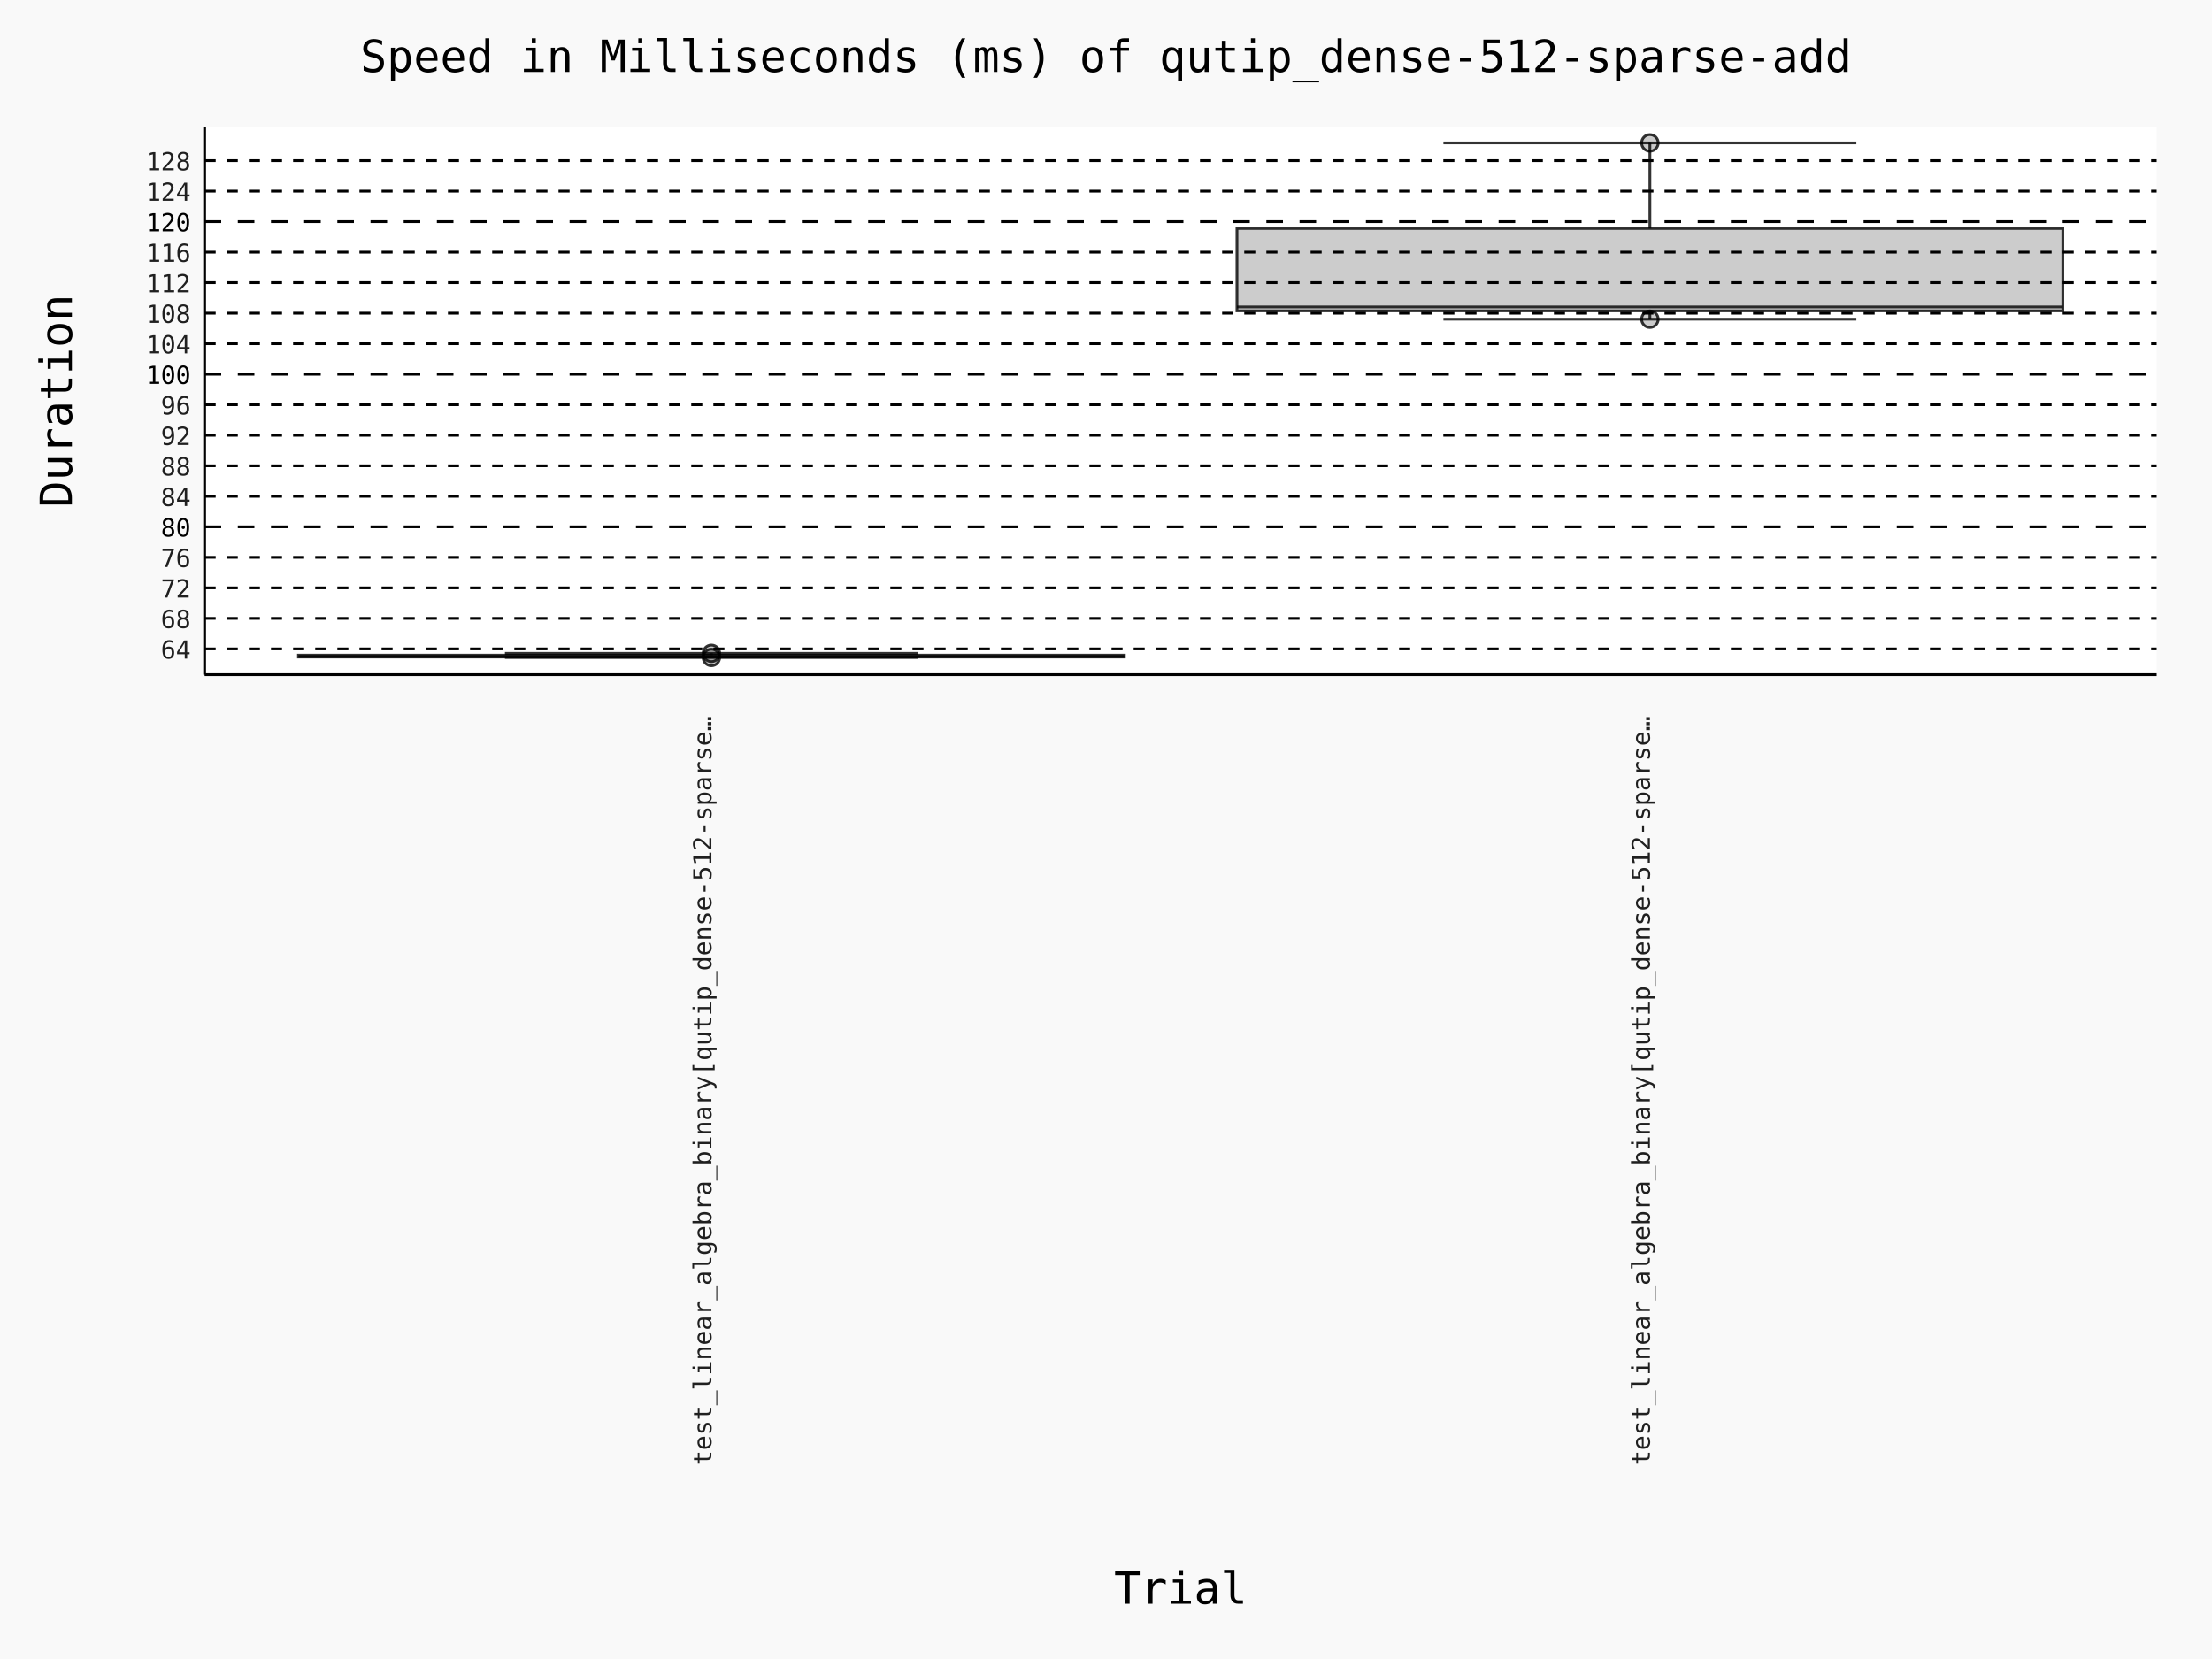
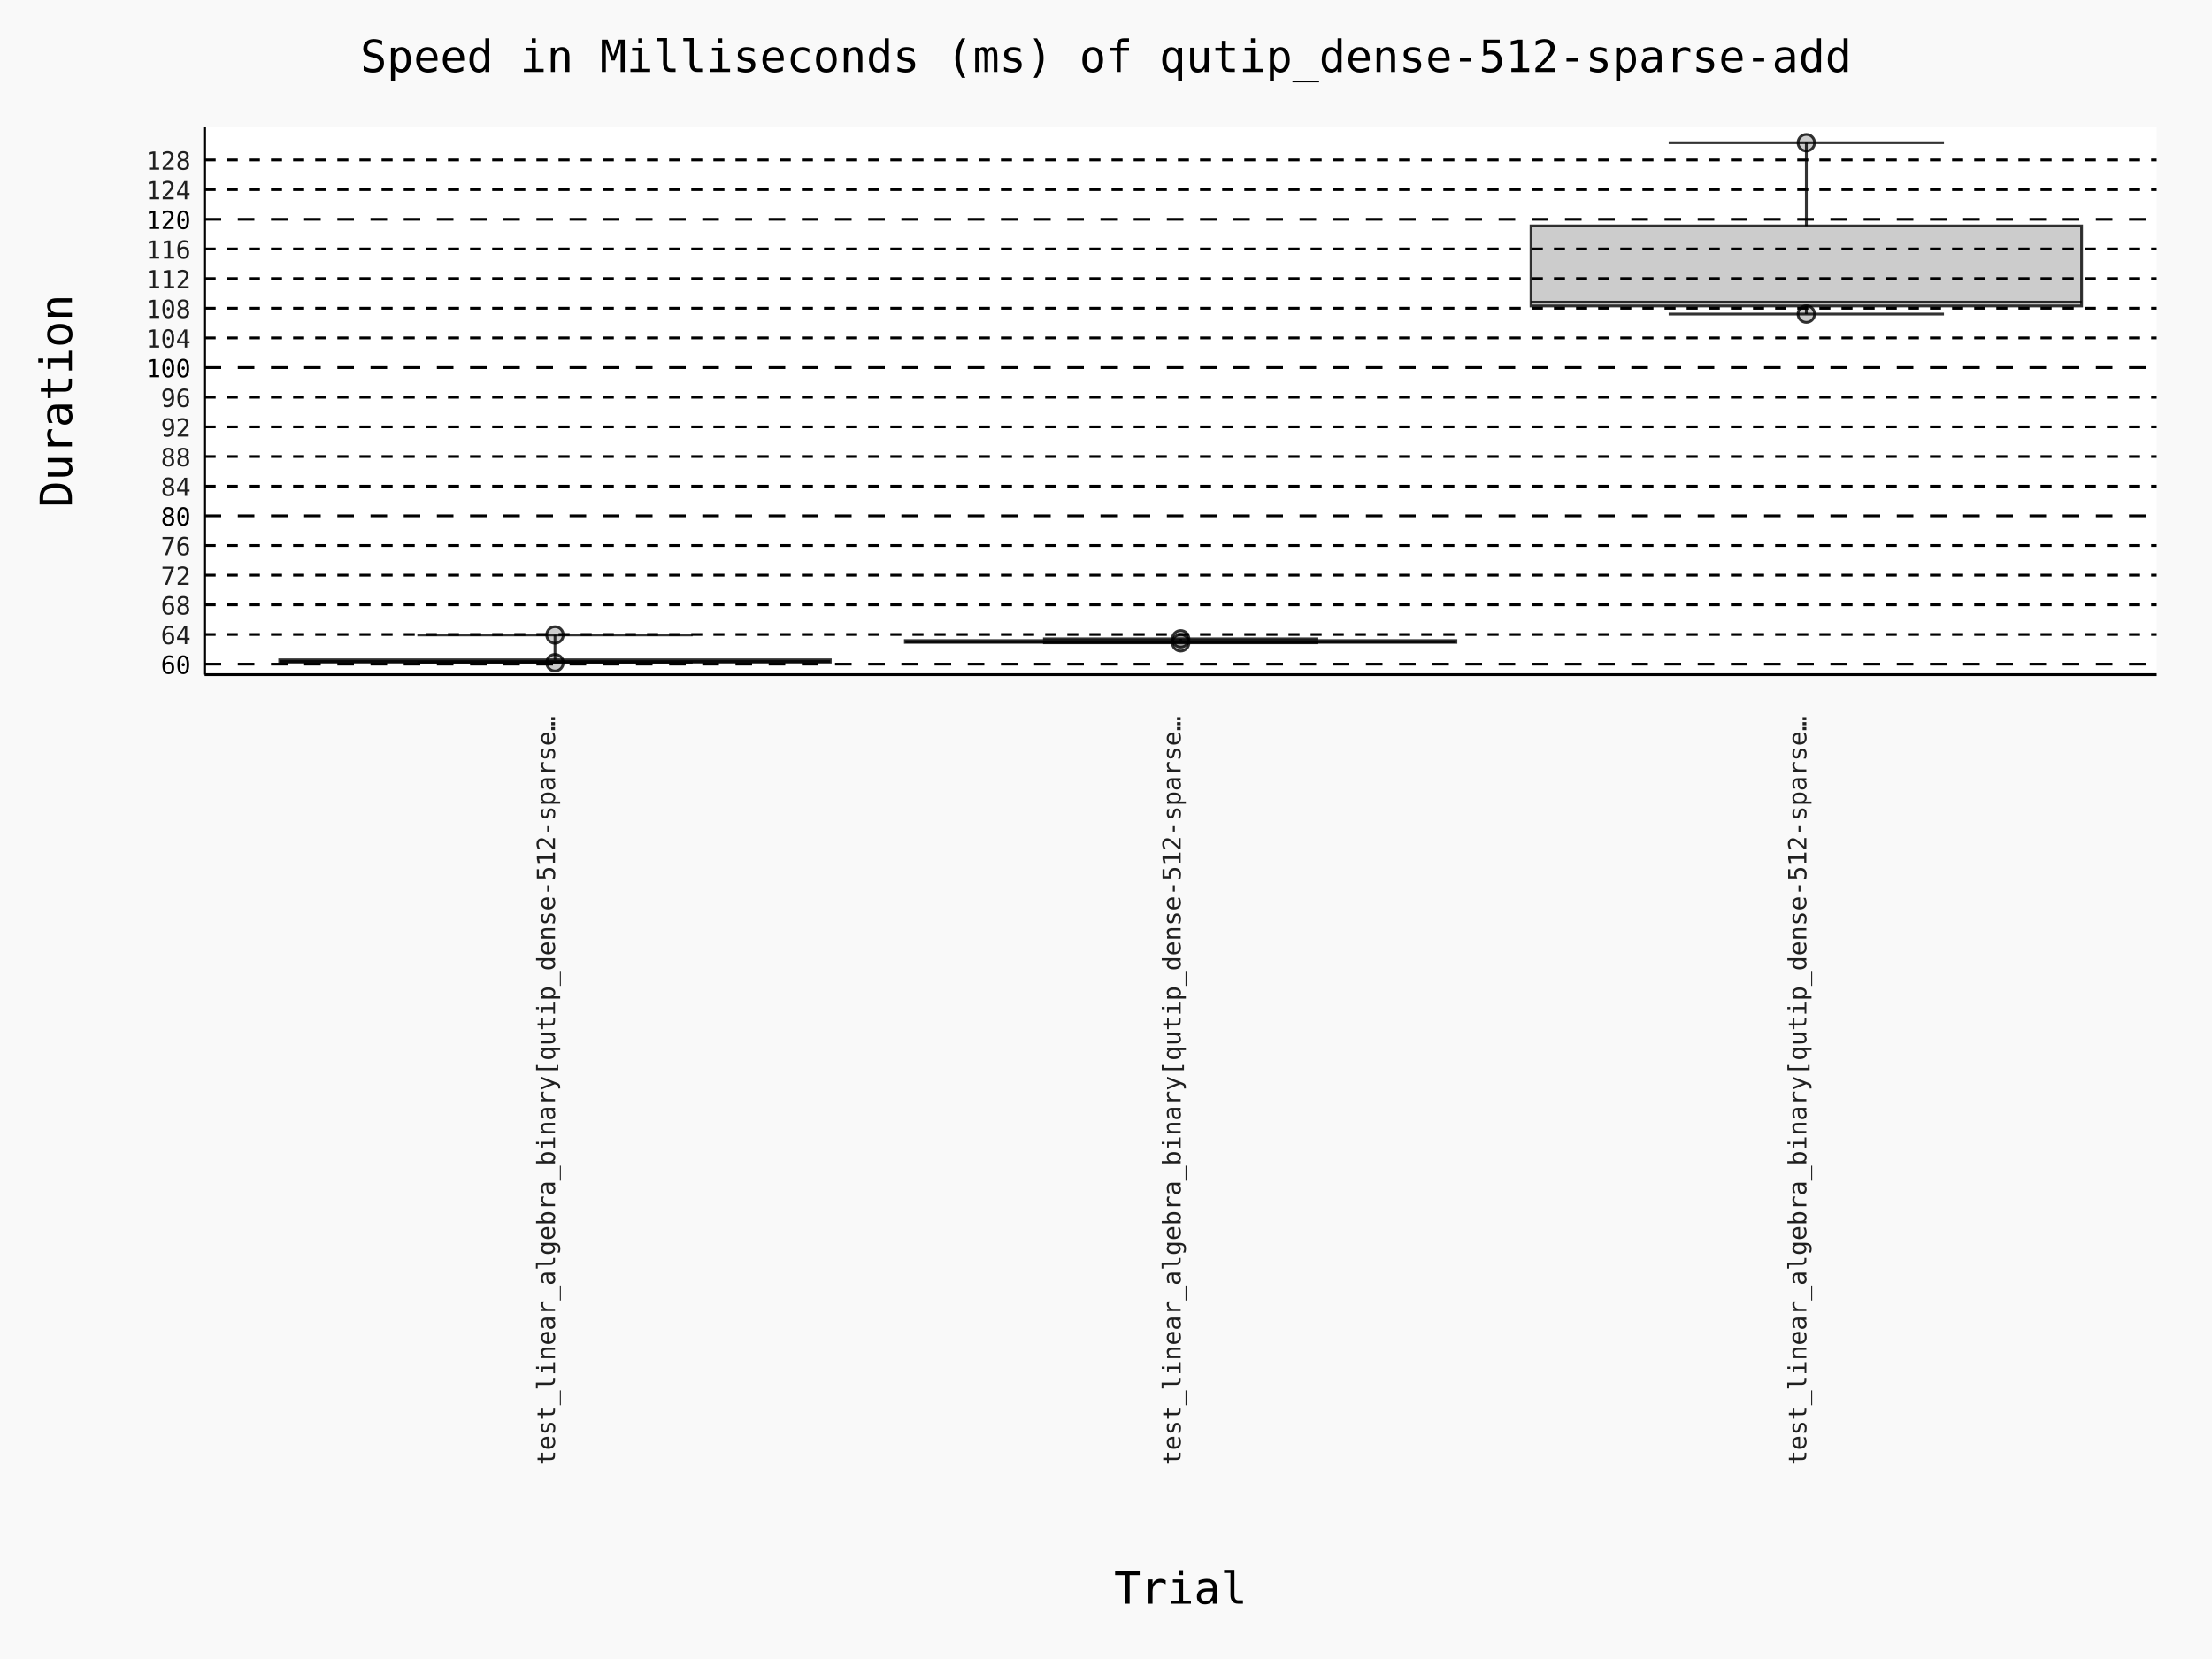
- <svg xmlns="http://www.w3.org/2000/svg" id="chart-8962640c-6987-4cbd-9912-9fb5efed1b99" class="pygal-chart" viewBox="0 0 800 600">
+ <svg xmlns="http://www.w3.org/2000/svg" id="chart-d96c4008-f3fc-416b-b0cc-15b783c26e5d" class="pygal-chart" viewBox="0 0 800 600">
  <defs>
-     <style type="text/css">#chart-8962640c-6987-4cbd-9912-9fb5efed1b99{-webkit-user-select:none;-webkit-font-smoothing:antialiased;font-family:Consolas,"Deja Vu Sans Mono","Bitstream Vera Sans Mono","Courier New",monospace}#chart-8962640c-6987-4cbd-9912-9fb5efed1b99 .title{font-family:Consolas,"Deja Vu Sans Mono","Bitstream Vera Sans Mono","Courier New",monospace;font-size:16px}#chart-8962640c-6987-4cbd-9912-9fb5efed1b99 .legends .legend text{font-family:Consolas,"Deja Vu Sans Mono","Bitstream Vera Sans Mono","Courier New",monospace;font-size:14px}#chart-8962640c-6987-4cbd-9912-9fb5efed1b99 .axis text{font-family:Consolas,"Deja Vu Sans Mono","Bitstream Vera Sans Mono","Courier New",monospace;font-size:10px}#chart-8962640c-6987-4cbd-9912-9fb5efed1b99 .axis text.major{font-family:Consolas,"Deja Vu Sans Mono","Bitstream Vera Sans Mono","Courier New",monospace;font-size:10px}#chart-8962640c-6987-4cbd-9912-9fb5efed1b99 .text-overlay text.value{font-family:Consolas,"Deja Vu Sans Mono","Bitstream Vera Sans Mono","Courier New",monospace;font-size:16px}#chart-8962640c-6987-4cbd-9912-9fb5efed1b99 .text-overlay text.label{font-family:Consolas,"Deja Vu Sans Mono","Bitstream Vera Sans Mono","Courier New",monospace;font-size:10px}#chart-8962640c-6987-4cbd-9912-9fb5efed1b99 .tooltip{font-family:Consolas,"Deja Vu Sans Mono","Bitstream Vera Sans Mono","Courier New",monospace;font-size:14px}#chart-8962640c-6987-4cbd-9912-9fb5efed1b99 text.no_data{font-family:Consolas,"Deja Vu Sans Mono","Bitstream Vera Sans Mono","Courier New",monospace;font-size:64px}
- #chart-8962640c-6987-4cbd-9912-9fb5efed1b99{background-color:rgba(249,249,249,1)}#chart-8962640c-6987-4cbd-9912-9fb5efed1b99 path,#chart-8962640c-6987-4cbd-9912-9fb5efed1b99 line,#chart-8962640c-6987-4cbd-9912-9fb5efed1b99 rect,#chart-8962640c-6987-4cbd-9912-9fb5efed1b99 circle{-webkit-transition:150ms;-moz-transition:150ms;transition:150ms}#chart-8962640c-6987-4cbd-9912-9fb5efed1b99 .graph &gt; .background{fill:rgba(249,249,249,1)}#chart-8962640c-6987-4cbd-9912-9fb5efed1b99 .plot &gt; .background{fill:rgba(255,255,255,1)}#chart-8962640c-6987-4cbd-9912-9fb5efed1b99 .graph{fill:rgba(0,0,0,.87)}#chart-8962640c-6987-4cbd-9912-9fb5efed1b99 text.no_data{fill:rgba(0,0,0,1)}#chart-8962640c-6987-4cbd-9912-9fb5efed1b99 .title{fill:rgba(0,0,0,1)}#chart-8962640c-6987-4cbd-9912-9fb5efed1b99 .legends .legend text{fill:rgba(0,0,0,.87)}#chart-8962640c-6987-4cbd-9912-9fb5efed1b99 .legends .legend:hover text{fill:rgba(0,0,0,1)}#chart-8962640c-6987-4cbd-9912-9fb5efed1b99 .axis .line{stroke:rgba(0,0,0,1)}#chart-8962640c-6987-4cbd-9912-9fb5efed1b99 .axis .guide.line{stroke:rgba(0,0,0,.54)}#chart-8962640c-6987-4cbd-9912-9fb5efed1b99 .axis .major.line{stroke:rgba(0,0,0,.87)}#chart-8962640c-6987-4cbd-9912-9fb5efed1b99 .axis text.major{fill:rgba(0,0,0,1)}#chart-8962640c-6987-4cbd-9912-9fb5efed1b99 .axis.y .guides:hover .guide.line,#chart-8962640c-6987-4cbd-9912-9fb5efed1b99 .line-graph .axis.x .guides:hover .guide.line,#chart-8962640c-6987-4cbd-9912-9fb5efed1b99 .stackedline-graph .axis.x .guides:hover .guide.line,#chart-8962640c-6987-4cbd-9912-9fb5efed1b99 .xy-graph .axis.x .guides:hover .guide.line{stroke:rgba(0,0,0,1)}#chart-8962640c-6987-4cbd-9912-9fb5efed1b99 .axis .guides:hover text{fill:rgba(0,0,0,1)}#chart-8962640c-6987-4cbd-9912-9fb5efed1b99 .reactive{fill-opacity:.7;stroke-opacity:.8;stroke-width:1}#chart-8962640c-6987-4cbd-9912-9fb5efed1b99 .ci{stroke:rgba(0,0,0,.87)}#chart-8962640c-6987-4cbd-9912-9fb5efed1b99 .reactive.active,#chart-8962640c-6987-4cbd-9912-9fb5efed1b99 .active .reactive{fill-opacity:.8;stroke-opacity:.9;stroke-width:4}#chart-8962640c-6987-4cbd-9912-9fb5efed1b99 .ci .reactive.active{stroke-width:1.5}#chart-8962640c-6987-4cbd-9912-9fb5efed1b99 .series text{fill:rgba(0,0,0,1)}#chart-8962640c-6987-4cbd-9912-9fb5efed1b99 .tooltip rect{fill:rgba(255,255,255,1);stroke:rgba(0,0,0,1);-webkit-transition:opacity 150ms;-moz-transition:opacity 150ms;transition:opacity 150ms}#chart-8962640c-6987-4cbd-9912-9fb5efed1b99 .tooltip .label{fill:rgba(0,0,0,.87)}#chart-8962640c-6987-4cbd-9912-9fb5efed1b99 .tooltip .label{fill:rgba(0,0,0,.87)}#chart-8962640c-6987-4cbd-9912-9fb5efed1b99 .tooltip .legend{font-size:.8em;fill:rgba(0,0,0,.54)}#chart-8962640c-6987-4cbd-9912-9fb5efed1b99 .tooltip .x_label{font-size:.6em;fill:rgba(0,0,0,1)}#chart-8962640c-6987-4cbd-9912-9fb5efed1b99 .tooltip .xlink{font-size:.5em;text-decoration:underline}#chart-8962640c-6987-4cbd-9912-9fb5efed1b99 .tooltip .value{font-size:1.5em}#chart-8962640c-6987-4cbd-9912-9fb5efed1b99 .bound{font-size:.5em}#chart-8962640c-6987-4cbd-9912-9fb5efed1b99 .max-value{font-size:.75em;fill:rgba(0,0,0,.54)}#chart-8962640c-6987-4cbd-9912-9fb5efed1b99 .map-element{fill:rgba(255,255,255,1);stroke:rgba(0,0,0,.54) !important}#chart-8962640c-6987-4cbd-9912-9fb5efed1b99 .map-element .reactive{fill-opacity:inherit;stroke-opacity:inherit}#chart-8962640c-6987-4cbd-9912-9fb5efed1b99 .color-0,#chart-8962640c-6987-4cbd-9912-9fb5efed1b99 .color-0 a:visited{stroke:#000000;fill:#000000}#chart-8962640c-6987-4cbd-9912-9fb5efed1b99 .color-1,#chart-8962640c-6987-4cbd-9912-9fb5efed1b99 .color-1 a:visited{stroke:#000000;fill:#000000}#chart-8962640c-6987-4cbd-9912-9fb5efed1b99 .text-overlay .color-0 text{fill:white}#chart-8962640c-6987-4cbd-9912-9fb5efed1b99 .text-overlay .color-1 text{fill:white}
- #chart-8962640c-6987-4cbd-9912-9fb5efed1b99 text.no_data{text-anchor:middle}#chart-8962640c-6987-4cbd-9912-9fb5efed1b99 .guide.line{fill:none}#chart-8962640c-6987-4cbd-9912-9fb5efed1b99 .centered{text-anchor:middle}#chart-8962640c-6987-4cbd-9912-9fb5efed1b99 .title{text-anchor:middle}#chart-8962640c-6987-4cbd-9912-9fb5efed1b99 .legends .legend text{fill-opacity:1}#chart-8962640c-6987-4cbd-9912-9fb5efed1b99 .axis.x text{text-anchor:middle}#chart-8962640c-6987-4cbd-9912-9fb5efed1b99 .axis.x:not(.web) text[transform]{text-anchor:start}#chart-8962640c-6987-4cbd-9912-9fb5efed1b99 .axis.x:not(.web) text[transform].backwards{text-anchor:end}#chart-8962640c-6987-4cbd-9912-9fb5efed1b99 .axis.y text{text-anchor:end}#chart-8962640c-6987-4cbd-9912-9fb5efed1b99 .axis.y text[transform].backwards{text-anchor:start}#chart-8962640c-6987-4cbd-9912-9fb5efed1b99 .axis.y2 text{text-anchor:start}#chart-8962640c-6987-4cbd-9912-9fb5efed1b99 .axis.y2 text[transform].backwards{text-anchor:end}#chart-8962640c-6987-4cbd-9912-9fb5efed1b99 .axis .guide.line{stroke-dasharray:4,4;stroke:black}#chart-8962640c-6987-4cbd-9912-9fb5efed1b99 .axis .major.guide.line{stroke-dasharray:6,6;stroke:black}#chart-8962640c-6987-4cbd-9912-9fb5efed1b99 .horizontal .axis.y .guide.line,#chart-8962640c-6987-4cbd-9912-9fb5efed1b99 .horizontal .axis.y2 .guide.line,#chart-8962640c-6987-4cbd-9912-9fb5efed1b99 .vertical .axis.x .guide.line{opacity:0}#chart-8962640c-6987-4cbd-9912-9fb5efed1b99 .horizontal .axis.always_show .guide.line,#chart-8962640c-6987-4cbd-9912-9fb5efed1b99 .vertical .axis.always_show .guide.line{opacity:1 !important}#chart-8962640c-6987-4cbd-9912-9fb5efed1b99 .axis.y .guides:hover .guide.line,#chart-8962640c-6987-4cbd-9912-9fb5efed1b99 .axis.y2 .guides:hover .guide.line,#chart-8962640c-6987-4cbd-9912-9fb5efed1b99 .axis.x .guides:hover .guide.line{opacity:1}#chart-8962640c-6987-4cbd-9912-9fb5efed1b99 .axis .guides:hover text{opacity:1}#chart-8962640c-6987-4cbd-9912-9fb5efed1b99 .nofill{fill:none}#chart-8962640c-6987-4cbd-9912-9fb5efed1b99 .subtle-fill{fill-opacity:.2}#chart-8962640c-6987-4cbd-9912-9fb5efed1b99 .dot{stroke-width:1px;fill-opacity:1;stroke-opacity:1}#chart-8962640c-6987-4cbd-9912-9fb5efed1b99 .dot.active{stroke-width:5px}#chart-8962640c-6987-4cbd-9912-9fb5efed1b99 .dot.negative{fill:transparent}#chart-8962640c-6987-4cbd-9912-9fb5efed1b99 text,#chart-8962640c-6987-4cbd-9912-9fb5efed1b99 tspan{stroke:none !important}#chart-8962640c-6987-4cbd-9912-9fb5efed1b99 .series text.active{opacity:1}#chart-8962640c-6987-4cbd-9912-9fb5efed1b99 .tooltip rect{fill-opacity:.95;stroke-width:.5}#chart-8962640c-6987-4cbd-9912-9fb5efed1b99 .tooltip text{fill-opacity:1}#chart-8962640c-6987-4cbd-9912-9fb5efed1b99 .showable{visibility:hidden}#chart-8962640c-6987-4cbd-9912-9fb5efed1b99 .showable.shown{visibility:visible}#chart-8962640c-6987-4cbd-9912-9fb5efed1b99 .gauge-background{fill:rgba(229,229,229,1);stroke:none}#chart-8962640c-6987-4cbd-9912-9fb5efed1b99 .bg-lines{stroke:rgba(249,249,249,1);stroke-width:2px}
+     <style type="text/css">#chart-d96c4008-f3fc-416b-b0cc-15b783c26e5d{-webkit-user-select:none;-webkit-font-smoothing:antialiased;font-family:Consolas,"Deja Vu Sans Mono","Bitstream Vera Sans Mono","Courier New",monospace}#chart-d96c4008-f3fc-416b-b0cc-15b783c26e5d .title{font-family:Consolas,"Deja Vu Sans Mono","Bitstream Vera Sans Mono","Courier New",monospace;font-size:16px}#chart-d96c4008-f3fc-416b-b0cc-15b783c26e5d .legends .legend text{font-family:Consolas,"Deja Vu Sans Mono","Bitstream Vera Sans Mono","Courier New",monospace;font-size:14px}#chart-d96c4008-f3fc-416b-b0cc-15b783c26e5d .axis text{font-family:Consolas,"Deja Vu Sans Mono","Bitstream Vera Sans Mono","Courier New",monospace;font-size:10px}#chart-d96c4008-f3fc-416b-b0cc-15b783c26e5d .axis text.major{font-family:Consolas,"Deja Vu Sans Mono","Bitstream Vera Sans Mono","Courier New",monospace;font-size:10px}#chart-d96c4008-f3fc-416b-b0cc-15b783c26e5d .text-overlay text.value{font-family:Consolas,"Deja Vu Sans Mono","Bitstream Vera Sans Mono","Courier New",monospace;font-size:16px}#chart-d96c4008-f3fc-416b-b0cc-15b783c26e5d .text-overlay text.label{font-family:Consolas,"Deja Vu Sans Mono","Bitstream Vera Sans Mono","Courier New",monospace;font-size:10px}#chart-d96c4008-f3fc-416b-b0cc-15b783c26e5d .tooltip{font-family:Consolas,"Deja Vu Sans Mono","Bitstream Vera Sans Mono","Courier New",monospace;font-size:14px}#chart-d96c4008-f3fc-416b-b0cc-15b783c26e5d text.no_data{font-family:Consolas,"Deja Vu Sans Mono","Bitstream Vera Sans Mono","Courier New",monospace;font-size:64px}
+ #chart-d96c4008-f3fc-416b-b0cc-15b783c26e5d{background-color:rgba(249,249,249,1)}#chart-d96c4008-f3fc-416b-b0cc-15b783c26e5d path,#chart-d96c4008-f3fc-416b-b0cc-15b783c26e5d line,#chart-d96c4008-f3fc-416b-b0cc-15b783c26e5d rect,#chart-d96c4008-f3fc-416b-b0cc-15b783c26e5d circle{-webkit-transition:150ms;-moz-transition:150ms;transition:150ms}#chart-d96c4008-f3fc-416b-b0cc-15b783c26e5d .graph &gt; .background{fill:rgba(249,249,249,1)}#chart-d96c4008-f3fc-416b-b0cc-15b783c26e5d .plot &gt; .background{fill:rgba(255,255,255,1)}#chart-d96c4008-f3fc-416b-b0cc-15b783c26e5d .graph{fill:rgba(0,0,0,.87)}#chart-d96c4008-f3fc-416b-b0cc-15b783c26e5d text.no_data{fill:rgba(0,0,0,1)}#chart-d96c4008-f3fc-416b-b0cc-15b783c26e5d .title{fill:rgba(0,0,0,1)}#chart-d96c4008-f3fc-416b-b0cc-15b783c26e5d .legends .legend text{fill:rgba(0,0,0,.87)}#chart-d96c4008-f3fc-416b-b0cc-15b783c26e5d .legends .legend:hover text{fill:rgba(0,0,0,1)}#chart-d96c4008-f3fc-416b-b0cc-15b783c26e5d .axis .line{stroke:rgba(0,0,0,1)}#chart-d96c4008-f3fc-416b-b0cc-15b783c26e5d .axis .guide.line{stroke:rgba(0,0,0,.54)}#chart-d96c4008-f3fc-416b-b0cc-15b783c26e5d .axis .major.line{stroke:rgba(0,0,0,.87)}#chart-d96c4008-f3fc-416b-b0cc-15b783c26e5d .axis text.major{fill:rgba(0,0,0,1)}#chart-d96c4008-f3fc-416b-b0cc-15b783c26e5d .axis.y .guides:hover .guide.line,#chart-d96c4008-f3fc-416b-b0cc-15b783c26e5d .line-graph .axis.x .guides:hover .guide.line,#chart-d96c4008-f3fc-416b-b0cc-15b783c26e5d .stackedline-graph .axis.x .guides:hover .guide.line,#chart-d96c4008-f3fc-416b-b0cc-15b783c26e5d .xy-graph .axis.x .guides:hover .guide.line{stroke:rgba(0,0,0,1)}#chart-d96c4008-f3fc-416b-b0cc-15b783c26e5d .axis .guides:hover text{fill:rgba(0,0,0,1)}#chart-d96c4008-f3fc-416b-b0cc-15b783c26e5d .reactive{fill-opacity:.7;stroke-opacity:.8;stroke-width:1}#chart-d96c4008-f3fc-416b-b0cc-15b783c26e5d .ci{stroke:rgba(0,0,0,.87)}#chart-d96c4008-f3fc-416b-b0cc-15b783c26e5d .reactive.active,#chart-d96c4008-f3fc-416b-b0cc-15b783c26e5d .active .reactive{fill-opacity:.8;stroke-opacity:.9;stroke-width:4}#chart-d96c4008-f3fc-416b-b0cc-15b783c26e5d .ci .reactive.active{stroke-width:1.5}#chart-d96c4008-f3fc-416b-b0cc-15b783c26e5d .series text{fill:rgba(0,0,0,1)}#chart-d96c4008-f3fc-416b-b0cc-15b783c26e5d .tooltip rect{fill:rgba(255,255,255,1);stroke:rgba(0,0,0,1);-webkit-transition:opacity 150ms;-moz-transition:opacity 150ms;transition:opacity 150ms}#chart-d96c4008-f3fc-416b-b0cc-15b783c26e5d .tooltip .label{fill:rgba(0,0,0,.87)}#chart-d96c4008-f3fc-416b-b0cc-15b783c26e5d .tooltip .label{fill:rgba(0,0,0,.87)}#chart-d96c4008-f3fc-416b-b0cc-15b783c26e5d .tooltip .legend{font-size:.8em;fill:rgba(0,0,0,.54)}#chart-d96c4008-f3fc-416b-b0cc-15b783c26e5d .tooltip .x_label{font-size:.6em;fill:rgba(0,0,0,1)}#chart-d96c4008-f3fc-416b-b0cc-15b783c26e5d .tooltip .xlink{font-size:.5em;text-decoration:underline}#chart-d96c4008-f3fc-416b-b0cc-15b783c26e5d .tooltip .value{font-size:1.5em}#chart-d96c4008-f3fc-416b-b0cc-15b783c26e5d .bound{font-size:.5em}#chart-d96c4008-f3fc-416b-b0cc-15b783c26e5d .max-value{font-size:.75em;fill:rgba(0,0,0,.54)}#chart-d96c4008-f3fc-416b-b0cc-15b783c26e5d .map-element{fill:rgba(255,255,255,1);stroke:rgba(0,0,0,.54) !important}#chart-d96c4008-f3fc-416b-b0cc-15b783c26e5d .map-element .reactive{fill-opacity:inherit;stroke-opacity:inherit}#chart-d96c4008-f3fc-416b-b0cc-15b783c26e5d .color-0,#chart-d96c4008-f3fc-416b-b0cc-15b783c26e5d .color-0 a:visited{stroke:#000000;fill:#000000}#chart-d96c4008-f3fc-416b-b0cc-15b783c26e5d .color-1,#chart-d96c4008-f3fc-416b-b0cc-15b783c26e5d .color-1 a:visited{stroke:#000000;fill:#000000}#chart-d96c4008-f3fc-416b-b0cc-15b783c26e5d .color-2,#chart-d96c4008-f3fc-416b-b0cc-15b783c26e5d .color-2 a:visited{stroke:#000000;fill:#000000}#chart-d96c4008-f3fc-416b-b0cc-15b783c26e5d .text-overlay .color-0 text{fill:white}#chart-d96c4008-f3fc-416b-b0cc-15b783c26e5d .text-overlay .color-1 text{fill:white}#chart-d96c4008-f3fc-416b-b0cc-15b783c26e5d .text-overlay .color-2 text{fill:white}
+ #chart-d96c4008-f3fc-416b-b0cc-15b783c26e5d text.no_data{text-anchor:middle}#chart-d96c4008-f3fc-416b-b0cc-15b783c26e5d .guide.line{fill:none}#chart-d96c4008-f3fc-416b-b0cc-15b783c26e5d .centered{text-anchor:middle}#chart-d96c4008-f3fc-416b-b0cc-15b783c26e5d .title{text-anchor:middle}#chart-d96c4008-f3fc-416b-b0cc-15b783c26e5d .legends .legend text{fill-opacity:1}#chart-d96c4008-f3fc-416b-b0cc-15b783c26e5d .axis.x text{text-anchor:middle}#chart-d96c4008-f3fc-416b-b0cc-15b783c26e5d .axis.x:not(.web) text[transform]{text-anchor:start}#chart-d96c4008-f3fc-416b-b0cc-15b783c26e5d .axis.x:not(.web) text[transform].backwards{text-anchor:end}#chart-d96c4008-f3fc-416b-b0cc-15b783c26e5d .axis.y text{text-anchor:end}#chart-d96c4008-f3fc-416b-b0cc-15b783c26e5d .axis.y text[transform].backwards{text-anchor:start}#chart-d96c4008-f3fc-416b-b0cc-15b783c26e5d .axis.y2 text{text-anchor:start}#chart-d96c4008-f3fc-416b-b0cc-15b783c26e5d .axis.y2 text[transform].backwards{text-anchor:end}#chart-d96c4008-f3fc-416b-b0cc-15b783c26e5d .axis .guide.line{stroke-dasharray:4,4;stroke:black}#chart-d96c4008-f3fc-416b-b0cc-15b783c26e5d .axis .major.guide.line{stroke-dasharray:6,6;stroke:black}#chart-d96c4008-f3fc-416b-b0cc-15b783c26e5d .horizontal .axis.y .guide.line,#chart-d96c4008-f3fc-416b-b0cc-15b783c26e5d .horizontal .axis.y2 .guide.line,#chart-d96c4008-f3fc-416b-b0cc-15b783c26e5d .vertical .axis.x .guide.line{opacity:0}#chart-d96c4008-f3fc-416b-b0cc-15b783c26e5d .horizontal .axis.always_show .guide.line,#chart-d96c4008-f3fc-416b-b0cc-15b783c26e5d .vertical .axis.always_show .guide.line{opacity:1 !important}#chart-d96c4008-f3fc-416b-b0cc-15b783c26e5d .axis.y .guides:hover .guide.line,#chart-d96c4008-f3fc-416b-b0cc-15b783c26e5d .axis.y2 .guides:hover .guide.line,#chart-d96c4008-f3fc-416b-b0cc-15b783c26e5d .axis.x .guides:hover .guide.line{opacity:1}#chart-d96c4008-f3fc-416b-b0cc-15b783c26e5d .axis .guides:hover text{opacity:1}#chart-d96c4008-f3fc-416b-b0cc-15b783c26e5d .nofill{fill:none}#chart-d96c4008-f3fc-416b-b0cc-15b783c26e5d .subtle-fill{fill-opacity:.2}#chart-d96c4008-f3fc-416b-b0cc-15b783c26e5d .dot{stroke-width:1px;fill-opacity:1;stroke-opacity:1}#chart-d96c4008-f3fc-416b-b0cc-15b783c26e5d .dot.active{stroke-width:5px}#chart-d96c4008-f3fc-416b-b0cc-15b783c26e5d .dot.negative{fill:transparent}#chart-d96c4008-f3fc-416b-b0cc-15b783c26e5d text,#chart-d96c4008-f3fc-416b-b0cc-15b783c26e5d tspan{stroke:none !important}#chart-d96c4008-f3fc-416b-b0cc-15b783c26e5d .series text.active{opacity:1}#chart-d96c4008-f3fc-416b-b0cc-15b783c26e5d .tooltip rect{fill-opacity:.95;stroke-width:.5}#chart-d96c4008-f3fc-416b-b0cc-15b783c26e5d .tooltip text{fill-opacity:1}#chart-d96c4008-f3fc-416b-b0cc-15b783c26e5d .showable{visibility:hidden}#chart-d96c4008-f3fc-416b-b0cc-15b783c26e5d .showable.shown{visibility:visible}#chart-d96c4008-f3fc-416b-b0cc-15b783c26e5d .gauge-background{fill:rgba(229,229,229,1);stroke:none}#chart-d96c4008-f3fc-416b-b0cc-15b783c26e5d .bg-lines{stroke:rgba(249,249,249,1);stroke-width:2px}
.tooltip .value{font-size:1em !important}.axis text{font-size:9px !important}</style>
  </defs>
  <g class="graph custombox-graph vertical">
    <rect x="0" y="0" width="800" height="600" class="background" />
    <g transform="translate(74, 46)" class="plot">
      <rect x="0" y="0" width="706.0" height="198.0" class="background" />
      <g class="axis y always_show">
        <path d="M0 198 h706" class="line" />
        <g class="guides">
-           <path d="M0 188.674 h706" class="guide line" />
-           <text x="-5" y="192.174" class="">64</text>
+           <path d="M0 194.192 h706" class="major guide line" />
+           <text x="-5" y="197.692" class="major">60</text>
        </g>
        <g class="guides">
-           <path d="M0 177.637 h706" class="guide line" />
-           <text x="-5" y="181.137" class="">68</text>
+           <path d="M0 183.466 h706" class="guide line" />
+           <text x="-5" y="186.966" class="">64</text>
        </g>
        <g class="guides">
-           <path d="M0 166.6 h706" class="guide line" />
-           <text x="-5" y="170.1" class="">72</text>
+           <path d="M0 172.741 h706" class="guide line" />
+           <text x="-5" y="176.241" class="">68</text>
        </g>
        <g class="guides">
-           <path d="M0 155.564 h706" class="guide line" />
-           <text x="-5" y="159.064" class="">76</text>
+           <path d="M0 162.015 h706" class="guide line" />
+           <text x="-5" y="165.515" class="">72</text>
        </g>
        <g class="guides">
-           <path d="M0 144.527 h706" class="major guide line" />
-           <text x="-5" y="148.027" class="major">80</text>
+           <path d="M0 151.289 h706" class="guide line" />
+           <text x="-5" y="154.789" class="">76</text>
        </g>
        <g class="guides">
-           <path d="M0 133.49 h706" class="guide line" />
-           <text x="-5" y="136.99" class="">84</text>
+           <path d="M0 140.563 h706" class="major guide line" />
+           <text x="-5" y="144.063" class="major">80</text>
        </g>
        <g class="guides">
-           <path d="M0 122.453 h706" class="guide line" />
-           <text x="-5" y="125.953" class="">88</text>
+           <path d="M0 129.837 h706" class="guide line" />
+           <text x="-5" y="133.337" class="">84</text>
        </g>
        <g class="guides">
-           <path d="M0 111.416 h706" class="guide line" />
-           <text x="-5" y="114.916" class="">92</text>
+           <path d="M0 119.111 h706" class="guide line" />
+           <text x="-5" y="122.611" class="">88</text>
        </g>
        <g class="guides">
-           <path d="M0 100.38 h706" class="guide line" />
-           <text x="-5" y="103.88" class="">96</text>
+           <path d="M0 108.385 h706" class="guide line" />
+           <text x="-5" y="111.885" class="">92</text>
        </g>
        <g class="guides">
-           <path d="M0 89.343 h706" class="major guide line" />
-           <text x="-5" y="92.843" class="major">100</text>
+           <path d="M0 97.659 h706" class="guide line" />
+           <text x="-5" y="101.159" class="">96</text>
        </g>
        <g class="guides">
-           <path d="M0 78.306 h706" class="guide line" />
-           <text x="-5" y="81.806" class="">104</text>
+           <path d="M0 86.933 h706" class="major guide line" />
+           <text x="-5" y="90.433" class="major">100</text>
        </g>
        <g class="guides">
-           <path d="M0 67.269 h706" class="guide line" />
-           <text x="-5" y="70.769" class="">108</text>
+           <path d="M0 76.207 h706" class="guide line" />
+           <text x="-5" y="79.707" class="">104</text>
        </g>
        <g class="guides">
-           <path d="M0 56.232 h706" class="guide line" />
-           <text x="-5" y="59.732" class="">112</text>
+           <path d="M0 65.482 h706" class="guide line" />
+           <text x="-5" y="68.982" class="">108</text>
        </g>
        <g class="guides">
-           <path d="M0 45.196 h706" class="guide line" />
-           <text x="-5" y="48.696" class="">116</text>
+           <path d="M0 54.756 h706" class="guide line" />
+           <text x="-5" y="58.256" class="">112</text>
        </g>
        <g class="guides">
-           <path d="M0 34.159 h706" class="major guide line" />
-           <text x="-5" y="37.659" class="major">120</text>
+           <path d="M0 44.03 h706" class="guide line" />
+           <text x="-5" y="47.53" class="">116</text>
        </g>
        <g class="guides">
-           <path d="M0 23.122 h706" class="guide line" />
-           <text x="-5" y="26.622" class="">124</text>
+           <path d="M0 33.304 h706" class="major guide line" />
+           <text x="-5" y="36.804" class="major">120</text>
        </g>
        <g class="guides">
-           <path d="M0 12.085 h706" class="guide line" />
-           <text x="-5" y="15.585" class="">128</text>
+           <path d="M0 22.578 h706" class="guide line" />
+           <text x="-5" y="26.078" class="">124</text>
+         </g>
+         <g class="guides">
+           <path d="M0 11.852 h706" class="guide line" />
+           <text x="-5" y="15.352" class="">128</text>
        </g>
      </g>
      <g class="axis x">
        <path d="M0 0 v198" class="line" />
        <g class="guides">
-           <path d="M183.288 0 v198" class="guide line" />
-           <text x="183.288" y="213.0" class="backwards" transform="rotate(270 183.2885 213)">test_linear_algebra_binary[qutip_dense-512-sparse…</text>
+           <path d="M126.718 0 v198" class="guide line" />
+           <text x="126.718" y="213.0" class="backwards" transform="rotate(270 126.7179 213)">test_linear_algebra_binary[qutip_dense-512-sparse…</text>
        </g>
        <g class="guides">
-           <path d="M522.712 0 v198" class="guide line" />
-           <text x="522.712" y="213.0" class="backwards" transform="rotate(270 522.7115 213)">test_linear_algebra_binary[qutip_dense-512-sparse…</text>
+           <path d="M353 0 v198" class="guide line" />
+           <text x="353.0" y="213.0" class="backwards" transform="rotate(270 353 213)">test_linear_algebra_binary[qutip_dense-512-sparse…</text>
+         </g>
+         <g class="guides">
+           <path d="M579.282 0 v198" class="guide line" />
+           <text x="579.282" y="213.0" class="backwards" transform="rotate(270 579.2821 213)">test_linear_algebra_binary[qutip_dense-512-sparse…</text>
        </g>
      </g>
      <g class="series serie-0 color-0">
        <g class="boxes">
          <g class="box">
-             <path stroke-width="3" d="M108.615 191.775 L257.962 191.775" class="reactive tooltip-trigger" />
-             <path stroke-width="3" d="M33.942 191.409 L332.635 191.409" class="reactive tooltip-trigger" />
-             <path stroke-width="3" d="M108.615 190.292 L257.962 190.292" class="reactive tooltip-trigger" />
-             <path stroke-width="2" d="M183.288 191.775 L183.288 191.616" class="reactive tooltip-trigger" />
-             <path stroke-width="2" d="M183.288 190.292 L183.288 190.939" class="reactive tooltip-trigger" />
-             <rect x="33.942" y="190.939" height="0.677" width="298.692" class="subtle-fill reactive tooltip-trigger" />
-             <circle cx="183.288" cy="191.775" r="3" class="subtle-fill reactive tooltip-trigger" />
-             <circle cx="183.288" cy="190.292" r="3" class="subtle-fill reactive tooltip-trigger" />
+             <path stroke-width="3" d="M76.936 193.682 L176.5 193.682" class="reactive tooltip-trigger" />
+             <path stroke-width="3" d="M27.154 193.247 L226.282 193.247" class="reactive tooltip-trigger" />
+             <path stroke-width="3" d="M76.936 183.644 L176.5 183.644" class="reactive tooltip-trigger" />
+             <path stroke-width="2" d="M126.718 193.682 L126.718 193.441" class="reactive tooltip-trigger" />
+             <path stroke-width="2" d="M126.718 183.644 L126.718 192.621" class="reactive tooltip-trigger" />
+             <rect x="27.154" y="192.621" height="0.82" width="199.128" class="subtle-fill reactive tooltip-trigger" />
+             <circle cx="126.718" cy="193.682" r="3" class="subtle-fill reactive tooltip-trigger" />
+             <circle cx="126.718" cy="183.644" r="3" class="subtle-fill reactive tooltip-trigger" />
          </g>
        </g>
      </g>
      <g class="series serie-1 color-1">
        <g class="boxes">
          <g class="box">
-             <path stroke-width="3" d="M448.038 69.446 L597.385 69.446" class="reactive tooltip-trigger" />
-             <path stroke-width="3" d="M373.365 65.013 L672.058 65.013" class="reactive tooltip-trigger" />
-             <path stroke-width="3" d="M448.038 5.677 L597.385 5.677" class="reactive tooltip-trigger" />
-             <path stroke-width="2" d="M522.712 69.446 L522.712 66.424" class="reactive tooltip-trigger" />
-             <path stroke-width="2" d="M522.712 5.677 L522.712 36.625" class="reactive tooltip-trigger" />
-             <rect x="373.365" y="36.625" height="29.799" width="298.692" class="subtle-fill reactive tooltip-trigger" />
-             <circle cx="522.712" cy="69.446" r="3" class="subtle-fill reactive tooltip-trigger" />
-             <circle cx="522.712" cy="5.677" r="3" class="subtle-fill reactive tooltip-trigger" />
+             <path stroke-width="3" d="M303.218 186.48 L402.782 186.48" class="reactive tooltip-trigger" />
+             <path stroke-width="3" d="M253.436 186.124 L452.564 186.124" class="reactive tooltip-trigger" />
+             <path stroke-width="3" d="M303.218 185.039 L402.782 185.039" class="reactive tooltip-trigger" />
+             <path stroke-width="2" d="M353 186.48 L353 186.325" class="reactive tooltip-trigger" />
+             <path stroke-width="2" d="M353 185.039 L353 185.668" class="reactive tooltip-trigger" />
+             <rect x="253.436" y="185.668" height="0.658" width="199.128" class="subtle-fill reactive tooltip-trigger" />
+             <circle cx="353" cy="186.48" r="3" class="subtle-fill reactive tooltip-trigger" />
+             <circle cx="353" cy="185.039" r="3" class="subtle-fill reactive tooltip-trigger" />
+           </g>
+         </g>
+       </g>
+       <g class="series serie-2 color-2">
+         <g class="boxes">
+           <g class="box">
+             <path stroke-width="3" d="M529.5 67.597 L629.064 67.597" class="reactive tooltip-trigger" />
+             <path stroke-width="3" d="M479.718 63.289 L678.846 63.289" class="reactive tooltip-trigger" />
+             <path stroke-width="3" d="M529.5 5.624 L629.064 5.624" class="reactive tooltip-trigger" />
+             <path stroke-width="2" d="M579.282 67.597 L579.282 64.66" class="reactive tooltip-trigger" />
+             <path stroke-width="2" d="M579.282 5.624 L579.282 35.7" class="reactive tooltip-trigger" />
+             <rect x="479.718" y="35.7" height="28.96" width="199.128" class="subtle-fill reactive tooltip-trigger" />
+             <circle cx="579.282" cy="67.597" r="3" class="subtle-fill reactive tooltip-trigger" />
+             <circle cx="579.282" cy="5.624" r="3" class="subtle-fill reactive tooltip-trigger" />
          </g>
        </g>
      </g>
    </g>
    <g class="titles">
      <text x="400.0" y="26" class="title plot_title">Speed in Milliseconds (ms) of qutip_dense-512-sparse-add</text>
      <text x="427.0" y="580.0" class="title">Trial</text>
      <text x="0" y="171.0" class="title" transform="rotate(-90 0 145)">Duration</text>
    </g>
    <g transform="translate(74, 46)" class="plot overlay">
      <g class="series serie-0 color-0" />
      <g class="series serie-1 color-1" />
+       <g class="series serie-2 color-2" />
    </g>
    <g transform="translate(74, 46)" class="plot text-overlay">
      <g class="series serie-0 color-0" />
      <g class="series serie-1 color-1" />
+       <g class="series serie-2 color-2" />
    </g>
    <g transform="translate(74, 46)" class="plot tooltip-overlay">
      <g transform="translate(0 0)" style="opacity: 0" class="tooltip">
        <rect rx="0" ry="0" width="0" height="0" class="tooltip-box" />
        <g class="text" />
      </g>
    </g>
  </g>
</svg>
